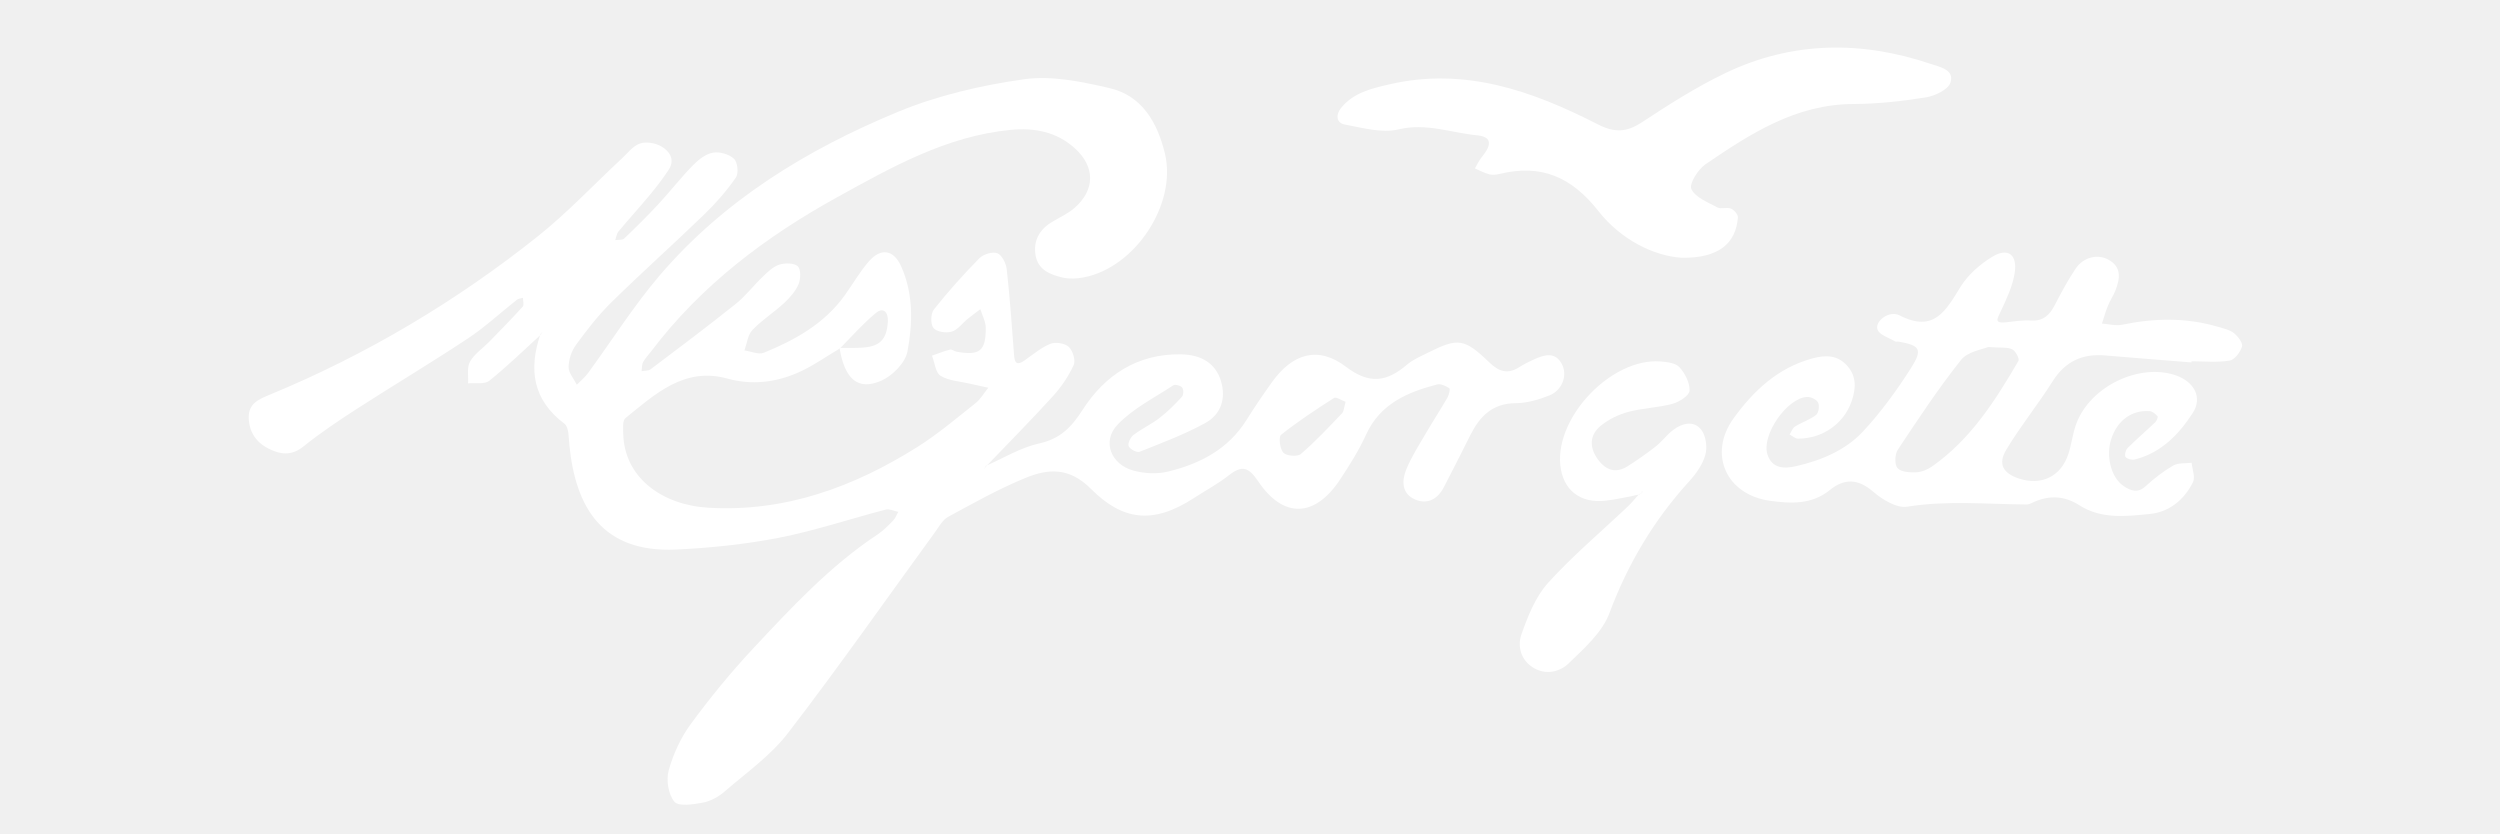
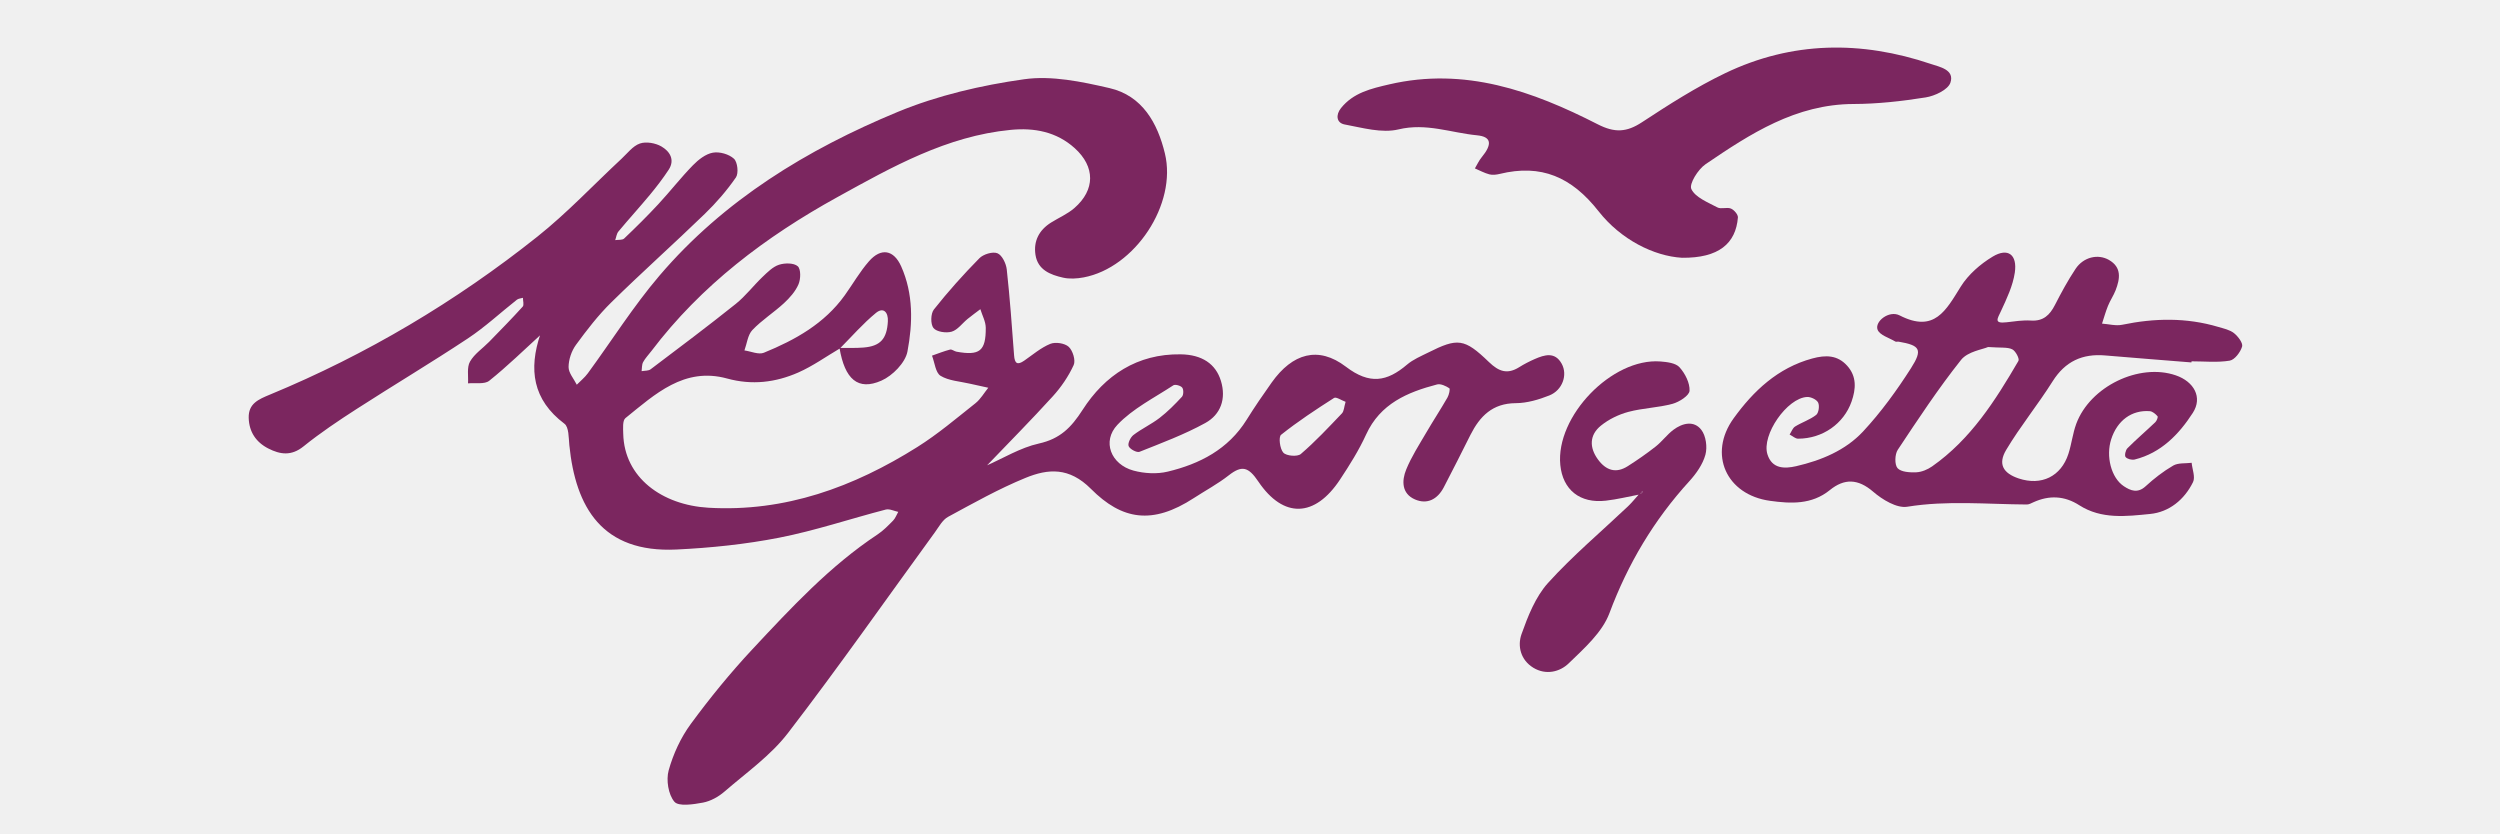
<svg xmlns="http://www.w3.org/2000/svg" version="1.1" id="Layer_1" x="0px" y="0px" width="200px" height="66.715px" viewBox="0 0 200 66.715" enable-background="new 0 0 200 66.715" xml:space="preserve">
  <g>
-     <path fill-rule="evenodd" clip-rule="evenodd" fill="#FFFFFF" d="M78.843,37.282c1.419-0.621,2.787-1.471,4.27-1.8   c1.693-0.376,2.582-1.272,3.493-2.691c1.778-2.771,4.376-4.494,7.844-4.445c1.719,0.024,2.808,0.766,3.224,2.126   c0.436,1.428-0.013,2.688-1.25,3.369c-1.672,0.919-3.483,1.594-5.263,2.304c-0.214,0.084-0.768-0.211-0.869-0.453   c-0.089-0.217,0.147-0.711,0.385-0.893c0.66-0.504,1.434-0.859,2.09-1.365c0.648-0.5,1.233-1.091,1.79-1.694   c0.132-0.144,0.141-0.576,0.02-0.731c-0.123-0.16-0.564-0.281-0.712-0.183c-1.527,1.006-3.238,1.856-4.468,3.155   c-1.26,1.332-0.521,3.174,1.277,3.666c0.862,0.234,1.874,0.293,2.735,0.086c2.575-0.617,4.847-1.787,6.319-4.146   c0.635-1.019,1.314-2.011,2.011-2.989c1.657-2.327,3.719-2.948,5.938-1.257c1.891,1.44,3.277,1.2,4.884-0.168   c0.484-0.413,1.105-0.673,1.686-0.963c2.365-1.185,2.891-1.155,4.869,0.755c0.798,0.771,1.481,1.001,2.426,0.407   c0.391-0.246,0.807-0.459,1.229-0.644c0.798-0.348,1.63-0.604,2.169,0.378c0.488,0.893,0.052,2.115-0.989,2.529   c-0.848,0.337-1.786,0.615-2.686,0.619c-1.86,0.008-2.873,1.043-3.628,2.537c-0.708,1.402-1.407,2.811-2.137,4.201   c-0.494,0.941-1.314,1.395-2.306,0.961c-1.064-0.465-1.062-1.496-0.696-2.391c0.416-1.018,1.025-1.961,1.583-2.917   c0.557-0.957,1.165-1.882,1.717-2.841c0.126-0.219,0.23-0.692,0.147-0.745c-0.281-0.182-0.688-0.378-0.978-0.302   c-2.38,0.624-4.545,1.538-5.676,4.005c-0.574,1.257-1.322,2.446-2.087,3.604c-2.002,3.033-4.521,3.146-6.54,0.152   c-0.789-1.17-1.31-1.316-2.367-0.486c-0.866,0.68-1.852,1.207-2.779,1.809c-3.33,2.168-5.755,1.76-8.239-0.729   c-1.746-1.75-3.421-1.623-5.238-0.879c-2.133,0.873-4.161,2.014-6.192,3.115c-0.444,0.24-0.733,0.793-1.052,1.232   c-3.909,5.367-7.718,10.811-11.764,16.072c-1.383,1.799-3.335,3.172-5.077,4.68c-0.477,0.412-1.107,0.762-1.716,0.877   c-0.765,0.143-1.952,0.328-2.287-0.07c-0.488-0.576-0.67-1.74-0.458-2.508c0.362-1.305,0.968-2.621,1.77-3.713   c1.529-2.082,3.175-4.098,4.938-5.986c3.095-3.309,6.182-6.646,10.004-9.176c0.458-0.303,0.854-0.711,1.24-1.105   c0.184-0.189,0.279-0.465,0.414-0.701c-0.333-0.068-0.7-0.26-0.996-0.184c-2.849,0.74-5.655,1.688-8.536,2.252   c-2.7,0.527-5.468,0.814-8.218,0.945c-5.937,0.281-8.064-3.367-8.562-8.354c-0.059-0.591-0.032-1.439-0.391-1.709   c-2.55-1.921-2.875-4.357-1.923-7.173c0.051-0.061,0.103-0.122,0.154-0.182c-0.038,0.074-0.077,0.147-0.115,0.22   c-1.367,1.245-2.691,2.544-4.133,3.697c-0.379,0.303-1.122,0.151-1.697,0.208c0.037-0.588-0.104-1.276,0.157-1.738   c0.35-0.62,1.018-1.059,1.535-1.588c0.906-0.928,1.813-1.853,2.683-2.814c0.119-0.132,0.017-0.464,0.018-0.704   c-0.163,0.049-0.359,0.055-0.483,0.153c-1.308,1.03-2.536,2.178-3.918,3.094c-2.926,1.94-5.945,3.739-8.896,5.642   c-1.461,0.941-2.912,1.914-4.263,3.002c-0.97,0.781-1.864,0.646-2.812,0.162c-0.981-0.5-1.537-1.333-1.567-2.445   c-0.032-1.147,0.783-1.486,1.705-1.867c7.729-3.199,14.863-7.44,21.398-12.642c2.381-1.895,4.483-4.14,6.719-6.219   c0.473-0.44,0.91-1.03,1.476-1.225c0.498-0.171,1.243-0.039,1.718,0.236c0.653,0.378,1.115,1.055,0.576,1.872   c-0.454,0.689-0.959,1.35-1.486,1.985c-0.826,0.997-1.7,1.954-2.528,2.948c-0.148,0.178-0.174,0.457-0.257,0.689   c0.243-0.039,0.569,0.01,0.716-0.13c0.937-0.892,1.858-1.802,2.737-2.75c0.942-1.016,1.795-2.117,2.762-3.107   c0.435-0.446,1.017-0.905,1.594-1.009c0.536-0.098,1.294,0.119,1.69,0.485c0.29,0.268,0.386,1.163,0.157,1.495   c-0.726,1.052-1.58,2.036-2.5,2.926c-2.46,2.381-5.017,4.661-7.459,7.059c-1.052,1.032-1.965,2.218-2.838,3.411   c-0.355,0.485-0.584,1.171-0.59,1.77c-0.005,0.47,0.422,0.945,0.657,1.417c0.296-0.302,0.634-0.573,0.881-0.91   c1.91-2.606,3.641-5.361,5.73-7.812c5.162-6.052,11.816-10.1,19.059-13.1c3.195-1.323,6.685-2.133,10.119-2.617   c2.204-0.31,4.598,0.195,6.821,0.708c2.632,0.606,3.848,2.795,4.437,5.229c0.983,4.061-2.397,9.142-6.5,9.916   c-0.537,0.101-1.128,0.138-1.652,0.019c-1.009-0.229-2.012-0.614-2.201-1.818c-0.172-1.104,0.286-1.984,1.239-2.584   c0.625-0.393,1.329-0.69,1.877-1.168c1.666-1.451,1.671-3.301,0.02-4.79c-1.454-1.309-3.218-1.645-5.122-1.461   c-5.125,0.496-9.499,2.972-13.865,5.381c-5.72,3.157-10.882,7.04-14.875,12.311c-0.223,0.295-0.49,0.566-0.664,0.887   c-0.11,0.204-0.085,0.48-0.12,0.724c0.242-0.045,0.542-0.016,0.719-0.149c2.284-1.724,4.574-3.441,6.808-5.228   c0.79-0.632,1.416-1.465,2.152-2.168c0.396-0.378,0.825-0.811,1.319-0.97c0.459-0.149,1.189-0.151,1.493,0.123   c0.26,0.234,0.241,1.019,0.062,1.438c-0.243,0.57-0.7,1.086-1.166,1.517c-0.812,0.75-1.769,1.351-2.525,2.146   c-0.372,0.392-0.434,1.079-0.636,1.632c0.522,0.073,1.131,0.357,1.554,0.185c2.507-1.024,4.848-2.326,6.477-4.602   c0.645-0.902,1.201-1.88,1.927-2.71c0.969-1.109,1.985-0.928,2.579,0.398c0.986,2.202,0.932,4.559,0.504,6.818   c-0.17,0.896-1.193,1.936-2.083,2.328c-1.878,0.828-2.933-0.113-3.353-2.617c0.641-0.007,1.286,0.022,1.923-0.031   c1.344-0.11,1.87-0.687,1.946-2.097c0.039-0.715-0.349-1.167-0.955-0.671c-1.037,0.852-1.928,1.882-2.879,2.838   c-1.11,0.652-2.171,1.417-3.342,1.931c-1.81,0.792-3.687,1.026-5.681,0.478c-3.438-0.944-5.768,1.256-8.137,3.167   c-0.242,0.196-0.186,0.829-0.176,1.255c0.083,3.5,3.1,5.695,6.809,5.914c6.142,0.361,11.624-1.654,16.722-4.859   c1.637-1.029,3.127-2.297,4.647-3.501c0.411-0.326,0.688-0.821,1.026-1.239c-0.492-0.107-0.985-0.209-1.476-0.325   c-0.793-0.186-1.678-0.226-2.341-0.629c-0.405-0.247-0.469-1.056-0.686-1.613c0.479-0.167,0.954-0.36,1.444-0.486   c0.147-0.038,0.337,0.137,0.517,0.169c1.848,0.335,2.351-0.048,2.34-1.909c-0.003-0.498-0.281-0.994-0.432-1.491   c-0.341,0.259-0.689,0.509-1.021,0.78c-0.427,0.347-0.791,0.875-1.273,1.018c-0.442,0.131-1.211,0.017-1.457-0.291   c-0.246-0.307-0.227-1.153,0.032-1.481c1.133-1.431,2.357-2.797,3.638-4.099c0.318-0.324,1.063-0.553,1.444-0.402   c0.371,0.148,0.696,0.819,0.748,1.292c0.252,2.287,0.416,4.583,0.587,6.877c0.047,0.642,0.253,0.81,0.812,0.422   c0.683-0.473,1.333-1.036,2.086-1.343c0.411-0.167,1.16-0.052,1.474,0.239c0.325,0.302,0.565,1.087,0.396,1.456   c-0.413,0.901-0.998,1.763-1.668,2.499c-1.738,1.912-3.559,3.75-5.347,5.615c-0.042,0.068-0.083,0.135-0.125,0.203   C78.784,37.44,78.813,37.362,78.843,37.282z M107.648,32.146c-0.337-0.122-0.757-0.417-0.922-0.311   c-1.452,0.927-2.896,1.878-4.24,2.948c-0.215,0.17-0.098,1.132,0.184,1.433c0.245,0.264,1.128,0.336,1.397,0.105   c1.167-1.002,2.224-2.135,3.289-3.25C107.521,32.898,107.521,32.569,107.648,32.146z" />
-     <path fill-rule="evenodd" clip-rule="evenodd" fill="#FFFFFF" d="M175.314,28.994c-2.299-0.186-4.599-0.362-6.897-0.558   c-1.825-0.157-3.199,0.47-4.207,2.07c-1.175,1.867-2.585,3.592-3.714,5.483c-0.682,1.143-0.24,1.873,1.001,2.289   c1.811,0.602,3.385-0.156,3.973-1.963c0.257-0.787,0.344-1.634,0.63-2.408c1.107-2.993,5.039-4.887,7.965-3.879   c1.455,0.502,2.163,1.76,1.357,3.007c-1.104,1.707-2.533,3.2-4.646,3.726c-0.226,0.055-0.599-0.039-0.73-0.201   c-0.099-0.123-0.002-0.553,0.149-0.703c0.718-0.718,1.493-1.379,2.229-2.083c0.115-0.11,0.232-0.412,0.177-0.475   c-0.16-0.182-0.398-0.389-0.621-0.406c-1.449-0.111-2.605,0.75-3.086,2.246c-0.438,1.356-0.006,3.081,1.006,3.753   c0.542,0.361,1.112,0.592,1.747,0.008c0.677-0.621,1.417-1.197,2.209-1.656c0.4-0.232,0.977-0.158,1.474-0.223   c0.049,0.523,0.306,1.146,0.109,1.547c-0.687,1.402-1.906,2.396-3.426,2.547c-1.899,0.188-3.894,0.441-5.669-0.697   c-1.181-0.758-2.407-0.818-3.676-0.238c-0.168,0.078-0.35,0.178-0.524,0.178c-3.188-0.018-6.368-0.338-9.568,0.178   c-0.836,0.135-1.989-0.568-2.724-1.203c-1.217-1.047-2.307-1.07-3.469-0.127c-1.449,1.178-3.134,1.084-4.775,0.859   c-3.51-0.48-4.983-3.744-2.919-6.601c1.584-2.191,3.528-4.035,6.289-4.787c1.086-0.296,2.02-0.279,2.795,0.582   c0.773,0.858,0.705,1.852,0.348,2.869c-0.621,1.766-2.316,2.963-4.275,2.965c-0.226,0-0.452-0.217-0.678-0.333   c0.144-0.219,0.237-0.515,0.438-0.64c0.545-0.338,1.185-0.54,1.684-0.929c0.203-0.159,0.282-0.728,0.159-0.984   c-0.118-0.244-0.582-0.465-0.883-0.451c-1.599,0.072-3.656,3.037-3.175,4.583c0.364,1.172,1.367,1.168,2.294,0.955   c2.013-0.463,3.946-1.264,5.353-2.773c1.439-1.545,2.701-3.286,3.839-5.07c0.96-1.504,0.718-1.827-0.986-2.119   c-0.09-0.016-0.204,0.026-0.274-0.015c-0.496-0.297-1.244-0.508-1.413-0.941c-0.255-0.651,0.917-1.582,1.762-1.147   c2.784,1.431,3.711-0.411,4.889-2.302c0.602-0.966,1.57-1.809,2.557-2.402c1.212-0.729,1.981-0.169,1.768,1.279   c-0.156,1.058-0.646,2.086-1.105,3.073c-0.287,0.618-0.6,1.025,0.45,0.902c0.643-0.075,1.297-0.18,1.937-0.138   c0.995,0.067,1.513-0.437,1.928-1.249c0.507-0.988,1.038-1.97,1.653-2.892c0.623-0.933,1.78-1.215,2.662-0.711   c1.04,0.595,0.893,1.51,0.538,2.428c-0.166,0.429-0.435,0.817-0.608,1.244c-0.189,0.463-0.322,0.949-0.479,1.425   c0.538,0.038,1.103,0.197,1.612,0.092c2.58-0.535,5.137-0.586,7.68,0.17c0.438,0.13,0.928,0.231,1.269,0.503   c0.32,0.255,0.728,0.793,0.645,1.071c-0.135,0.452-0.595,1.062-0.997,1.128c-0.99,0.162-2.025,0.053-3.041,0.053   C175.317,28.932,175.315,28.963,175.314,28.994z M159.046,27.762c-0.436,0.194-1.624,0.354-2.163,1.032   c-1.822,2.292-3.442,4.749-5.062,7.191c-0.239,0.361-0.265,1.186-0.018,1.467c0.281,0.314,0.985,0.355,1.497,0.332   c0.433-0.018,0.908-0.219,1.271-0.473c3.086-2.164,5.053-5.263,6.904-8.438c0.1-0.171-0.231-0.801-0.5-0.929   C160.591,27.758,160.078,27.837,159.046,27.762z" />
-     <path fill-rule="evenodd" clip-rule="evenodd" fill="#FFFFFF" d="M134.554,20.622c-2.238-0.133-4.885-1.449-6.669-3.722   c-2.156-2.744-4.586-3.799-7.912-2.986c-0.265,0.064-0.57,0.102-0.826,0.034c-0.399-0.105-0.772-0.312-1.156-0.475   c0.178-0.298,0.321-0.624,0.54-0.889c0.854-1.035,0.803-1.647-0.371-1.76c-2.076-0.199-4.064-1.006-6.28-0.472   c-1.332,0.32-2.884-0.129-4.307-0.394c-0.666-0.125-0.728-0.77-0.296-1.309c0.989-1.233,2.411-1.562,3.867-1.9   c6.037-1.402,11.447,0.523,16.67,3.193c1.362,0.696,2.31,0.646,3.543-0.163c2.154-1.415,4.348-2.817,6.666-3.929   c5.34-2.56,10.876-2.612,16.441-0.735c0.702,0.237,1.92,0.455,1.569,1.499c-0.19,0.564-1.243,1.061-1.973,1.178   c-1.906,0.305-3.849,0.522-5.776,0.528c-4.617,0.014-8.249,2.375-11.839,4.817c-0.6,0.408-1.331,1.58-1.137,1.988   c0.32,0.673,1.32,1.058,2.084,1.468c0.293,0.157,0.763-0.04,1.084,0.093c0.251,0.104,0.575,0.48,0.557,0.71   C138.866,19.48,137.499,20.655,134.554,20.622z" />
-     <path fill-rule="evenodd" clip-rule="evenodd" fill="#FFFFFF" d="M131.169,39.557c-0.899,0.17-1.793,0.393-2.698,0.496   c-2.072,0.242-3.452-0.865-3.648-2.857c-0.38-3.891,4.128-8.573,8.007-8.28c0.531,0.041,1.224,0.123,1.53,0.464   c0.445,0.494,0.836,1.256,0.803,1.88c-0.021,0.384-0.827,0.901-1.364,1.046c-1.15,0.312-2.38,0.335-3.531,0.644   c-0.778,0.208-1.569,0.592-2.193,1.097c-0.927,0.747-0.941,1.75-0.243,2.705c0.639,0.875,1.435,1.148,2.387,0.541   c0.771-0.49,1.528-1.016,2.246-1.582c0.504-0.398,0.894-0.945,1.406-1.328c0.722-0.541,1.646-0.764,2.235,0.004   c0.37,0.482,0.491,1.385,0.325,1.99c-0.211,0.768-0.732,1.51-1.283,2.115c-2.831,3.104-4.916,6.6-6.395,10.561   c-0.574,1.537-2.018,2.816-3.258,4.014c-0.706,0.682-1.819,0.967-2.831,0.35c-1.016-0.623-1.28-1.73-0.946-2.68   c0.512-1.443,1.12-2.99,2.121-4.1c1.974-2.182,4.248-4.094,6.39-6.123c0.323-0.309,0.604-0.66,0.903-0.992   c0.076-0.029,0.161-0.043,0.224-0.09c0.035-0.025,0.028-0.105,0.041-0.162C131.32,39.368,131.244,39.461,131.169,39.557z" />
-     <path fill-rule="evenodd" clip-rule="evenodd" fill="#FFFFFF" d="M43.273,26.768c0.039-0.073,0.077-0.146,0.115-0.22   c-0.051,0.061-0.103,0.122-0.154,0.182L43.273,26.768z" />
-     <path fill-rule="evenodd" clip-rule="evenodd" fill="#FFFFFF" d="M78.843,37.282c-0.029,0.08-0.059,0.158-0.088,0.238   c0.042-0.068,0.083-0.135,0.125-0.203L78.843,37.282z" />
-     <path fill-rule="evenodd" clip-rule="evenodd" fill="#FFFFFF" d="M131.169,39.557c0.075-0.096,0.151-0.189,0.227-0.287   c-0.013,0.057-0.006,0.137-0.041,0.162c-0.062,0.047-0.147,0.061-0.224,0.09L131.169,39.557z" />
+     <path fill="#7B265F" d="M78.843,37.282c1.419-0.621,2.787-1.472,4.27-1.8c1.693-0.377,2.582-1.272,3.493-2.691   c1.778-2.771,4.376-4.494,7.844-4.445c1.719,0.024,2.808,0.766,3.224,2.126c0.436,1.428-0.013,2.688-1.25,3.369   c-1.672,0.919-3.483,1.595-5.263,2.304c-0.214,0.084-0.768-0.211-0.869-0.453c-0.089-0.217,0.147-0.711,0.385-0.893   c0.66-0.504,1.434-0.859,2.09-1.365c0.648-0.5,1.233-1.091,1.79-1.694c0.132-0.144,0.141-0.576,0.02-0.731   c-0.123-0.16-0.564-0.281-0.712-0.183c-1.527,1.006-3.238,1.856-4.468,3.154c-1.26,1.332-0.521,3.174,1.277,3.666   c0.862,0.234,1.874,0.293,2.735,0.086c2.575-0.616,4.847-1.787,6.319-4.146c0.635-1.019,1.314-2.011,2.01-2.989   c1.658-2.327,3.72-2.948,5.938-1.257c1.892,1.44,3.277,1.2,4.884-0.168c0.484-0.413,1.105-0.673,1.687-0.963   c2.364-1.185,2.892-1.155,4.869,0.755c0.798,0.771,1.481,1.001,2.426,0.407c0.392-0.246,0.808-0.459,1.229-0.644   c0.797-0.348,1.629-0.604,2.168,0.378c0.488,0.893,0.053,2.115-0.988,2.529c-0.848,0.337-1.786,0.615-2.686,0.619   c-1.861,0.008-2.873,1.043-3.629,2.537c-0.707,1.402-1.406,2.811-2.137,4.201c-0.494,0.941-1.314,1.395-2.307,0.961   c-1.063-0.465-1.062-1.496-0.695-2.391c0.416-1.019,1.025-1.961,1.583-2.918c0.558-0.957,1.165-1.881,1.717-2.84   c0.126-0.219,0.229-0.692,0.147-0.745c-0.281-0.182-0.688-0.378-0.979-0.302c-2.38,0.624-4.545,1.538-5.676,4.005   c-0.574,1.258-1.322,2.446-2.087,3.604c-2.002,3.032-4.521,3.146-6.54,0.151c-0.789-1.17-1.31-1.315-2.367-0.485   c-0.866,0.68-1.852,1.206-2.779,1.809c-3.33,2.168-5.755,1.761-8.239-0.729c-1.746-1.75-3.421-1.623-5.238-0.879   c-2.133,0.873-4.161,2.015-6.192,3.115c-0.444,0.24-0.733,0.793-1.052,1.232c-3.909,5.367-7.718,10.811-11.764,16.072   c-1.383,1.799-3.335,3.172-5.077,4.68c-0.477,0.412-1.107,0.762-1.716,0.877c-0.765,0.143-1.952,0.328-2.287-0.07   c-0.488-0.576-0.67-1.74-0.458-2.508c0.362-1.305,0.968-2.621,1.77-3.713c1.529-2.082,3.175-4.098,4.938-5.986   c3.095-3.309,6.182-6.646,10.004-9.176c0.458-0.303,0.854-0.711,1.24-1.105c0.184-0.188,0.279-0.465,0.414-0.7   c-0.333-0.068-0.7-0.261-0.996-0.185c-2.849,0.74-5.655,1.688-8.536,2.252c-2.7,0.527-5.468,0.814-8.218,0.945   c-5.937,0.281-8.064-3.367-8.562-8.354c-0.059-0.592-0.032-1.439-0.391-1.709c-2.55-1.921-2.875-4.357-1.923-7.173   c0.051-0.061,0.103-0.122,0.154-0.182c-0.038,0.074-0.077,0.147-0.115,0.22c-1.367,1.245-2.691,2.544-4.133,3.697   c-0.379,0.303-1.122,0.151-1.697,0.208c0.037-0.588-0.104-1.276,0.157-1.738c0.35-0.62,1.018-1.059,1.535-1.588   c0.906-0.928,1.813-1.853,2.683-2.814c0.119-0.132,0.017-0.464,0.018-0.704c-0.163,0.049-0.359,0.055-0.483,0.153   c-1.308,1.03-2.536,2.178-3.918,3.094c-2.926,1.94-5.945,3.739-8.896,5.642c-1.461,0.941-2.912,1.914-4.263,3.002   c-0.97,0.781-1.864,0.646-2.812,0.162c-0.981-0.5-1.537-1.333-1.567-2.445c-0.032-1.147,0.783-1.486,1.705-1.867   c7.729-3.199,14.863-7.44,21.398-12.642c2.381-1.895,4.483-4.14,6.719-6.219c0.473-0.44,0.91-1.03,1.476-1.225   c0.498-0.171,1.243-0.039,1.718,0.236c0.653,0.378,1.115,1.055,0.576,1.872c-0.454,0.689-0.959,1.35-1.486,1.985   c-0.826,0.997-1.7,1.954-2.528,2.948c-0.148,0.178-0.174,0.457-0.257,0.689c0.243-0.039,0.569,0.01,0.716-0.13   c0.937-0.892,1.858-1.802,2.737-2.75c0.942-1.016,1.795-2.117,2.762-3.107c0.435-0.446,1.017-0.905,1.594-1.009   c0.536-0.098,1.294,0.119,1.69,0.485c0.29,0.268,0.386,1.163,0.157,1.495c-0.726,1.052-1.58,2.036-2.5,2.926   c-2.46,2.381-5.017,4.661-7.459,7.059c-1.052,1.032-1.965,2.218-2.838,3.411c-0.355,0.485-0.584,1.171-0.59,1.77   c-0.005,0.47,0.422,0.945,0.657,1.417c0.296-0.302,0.634-0.573,0.881-0.91c1.91-2.606,3.641-5.361,5.73-7.812   c5.162-6.052,11.816-10.1,19.059-13.1C75.01,7.633,78.5,6.823,81.934,6.339c2.204-0.31,4.598,0.195,6.821,0.708   c2.632,0.606,3.848,2.795,4.437,5.229c0.983,4.061-2.397,9.142-6.5,9.916c-0.537,0.101-1.128,0.138-1.652,0.019   c-1.009-0.229-2.012-0.614-2.201-1.818c-0.172-1.104,0.286-1.984,1.239-2.584c0.625-0.393,1.329-0.69,1.877-1.168   c1.666-1.451,1.671-3.301,0.02-4.79c-1.454-1.309-3.218-1.645-5.122-1.461c-5.125,0.496-9.499,2.972-13.865,5.381   c-5.72,3.157-10.882,7.04-14.875,12.311c-0.223,0.295-0.49,0.566-0.664,0.887c-0.11,0.204-0.085,0.48-0.12,0.724   c0.242-0.045,0.542-0.016,0.719-0.149c2.284-1.724,4.574-3.441,6.808-5.228c0.79-0.632,1.416-1.465,2.152-2.168   c0.396-0.378,0.825-0.811,1.319-0.97c0.459-0.149,1.189-0.151,1.493,0.123c0.26,0.234,0.241,1.019,0.062,1.438   c-0.243,0.57-0.7,1.086-1.166,1.517c-0.812,0.75-1.769,1.351-2.525,2.146c-0.372,0.392-0.434,1.079-0.636,1.632   c0.522,0.073,1.131,0.357,1.554,0.185c2.507-1.024,4.848-2.326,6.477-4.602c0.645-0.902,1.201-1.88,1.927-2.71   c0.969-1.109,1.985-0.928,2.579,0.398c0.986,2.202,0.932,4.559,0.504,6.818c-0.17,0.896-1.193,1.936-2.083,2.328   c-1.878,0.828-2.933-0.113-3.353-2.617c0.641-0.007,1.286,0.022,1.923-0.031c1.344-0.11,1.87-0.687,1.946-2.097   c0.039-0.715-0.349-1.167-0.955-0.671c-1.037,0.852-1.928,1.882-2.879,2.838c-1.11,0.652-2.171,1.417-3.342,1.931   c-1.81,0.792-3.687,1.026-5.681,0.478c-3.438-0.944-5.768,1.256-8.137,3.167c-0.242,0.196-0.186,0.828-0.176,1.255   c0.083,3.5,3.1,5.694,6.809,5.914c6.142,0.36,11.624-1.654,16.722-4.859c1.637-1.028,3.127-2.297,4.647-3.501   c0.411-0.326,0.688-0.821,1.026-1.239c-0.492-0.107-0.985-0.209-1.476-0.325c-0.793-0.186-1.678-0.226-2.341-0.629   c-0.405-0.247-0.469-1.056-0.686-1.613c0.479-0.167,0.954-0.36,1.444-0.486c0.147-0.038,0.337,0.137,0.517,0.169   c1.848,0.335,2.351-0.048,2.34-1.909c-0.003-0.498-0.281-0.994-0.432-1.491c-0.341,0.259-0.689,0.509-1.021,0.78   c-0.427,0.347-0.791,0.875-1.273,1.018c-0.442,0.131-1.211,0.017-1.457-0.291c-0.246-0.307-0.227-1.153,0.032-1.481   c1.133-1.431,2.357-2.797,3.638-4.099c0.318-0.324,1.063-0.553,1.444-0.402c0.371,0.148,0.696,0.819,0.748,1.292   c0.252,2.287,0.416,4.583,0.587,6.877c0.047,0.642,0.253,0.81,0.812,0.422c0.683-0.473,1.333-1.036,2.086-1.343   c0.411-0.167,1.16-0.052,1.474,0.239c0.325,0.302,0.565,1.087,0.396,1.456c-0.413,0.901-0.998,1.763-1.668,2.499   c-1.738,1.912-3.559,3.75-5.347,5.614c-0.042,0.068-0.083,0.136-0.125,0.203C78.784,37.439,78.813,37.361,78.843,37.282z    M107.648,32.146c-0.338-0.122-0.758-0.417-0.922-0.311c-1.453,0.927-2.896,1.878-4.24,2.948c-0.215,0.17-0.098,1.132,0.184,1.433   c0.245,0.265,1.128,0.336,1.396,0.104c1.168-1.002,2.225-2.135,3.289-3.25C107.521,32.898,107.521,32.569,107.648,32.146z" />
+     <path fill="#7B265F" d="M175.314,28.994c-2.299-0.186-4.6-0.362-6.897-0.558c-1.825-0.157-3.199,0.47-4.207,2.07   c-1.175,1.867-2.585,3.592-3.714,5.483c-0.682,1.143-0.24,1.872,1.001,2.288c1.812,0.603,3.385-0.155,3.974-1.963   c0.256-0.787,0.344-1.633,0.629-2.407c1.107-2.993,5.039-4.887,7.965-3.879c1.455,0.502,2.164,1.76,1.357,3.007   c-1.104,1.707-2.533,3.199-4.646,3.726c-0.226,0.056-0.599-0.038-0.729-0.2c-0.099-0.123-0.002-0.554,0.149-0.703   c0.718-0.719,1.492-1.379,2.229-2.083c0.115-0.11,0.232-0.412,0.178-0.475c-0.16-0.182-0.398-0.389-0.621-0.406   c-1.449-0.111-2.605,0.75-3.086,2.246c-0.438,1.356-0.006,3.082,1.006,3.754c0.541,0.36,1.111,0.592,1.746,0.008   c0.678-0.621,1.418-1.197,2.209-1.656c0.4-0.232,0.978-0.158,1.475-0.223c0.049,0.522,0.307,1.146,0.109,1.547   c-0.688,1.402-1.906,2.396-3.426,2.547c-1.9,0.188-3.895,0.441-5.67-0.697c-1.181-0.758-2.406-0.818-3.676-0.238   c-0.168,0.078-0.35,0.178-0.523,0.178c-3.188-0.018-6.369-0.338-9.568,0.179c-0.836,0.135-1.989-0.568-2.725-1.203   c-1.217-1.047-2.307-1.069-3.469-0.127c-1.449,1.178-3.134,1.084-4.775,0.858c-3.51-0.479-4.982-3.744-2.918-6.601   c1.584-2.191,3.527-4.035,6.289-4.787c1.086-0.296,2.02-0.279,2.795,0.582c0.772,0.858,0.705,1.852,0.348,2.869   c-0.621,1.767-2.316,2.963-4.275,2.965c-0.226,0-0.451-0.217-0.678-0.333c0.145-0.219,0.237-0.515,0.438-0.64   c0.545-0.338,1.186-0.54,1.685-0.929c0.203-0.159,0.282-0.728,0.159-0.984c-0.118-0.244-0.582-0.465-0.883-0.451   c-1.6,0.072-3.656,3.037-3.176,4.583c0.364,1.173,1.367,1.168,2.295,0.955c2.013-0.463,3.945-1.264,5.353-2.772   c1.438-1.545,2.701-3.287,3.839-5.07c0.96-1.504,0.719-1.827-0.986-2.119c-0.09-0.016-0.203,0.026-0.273-0.015   c-0.496-0.297-1.244-0.508-1.413-0.941c-0.255-0.651,0.917-1.582,1.762-1.147c2.784,1.431,3.712-0.411,4.89-2.302   c0.602-0.966,1.569-1.809,2.557-2.402c1.212-0.729,1.98-0.169,1.768,1.279c-0.156,1.058-0.646,2.086-1.104,3.073   c-0.287,0.618-0.601,1.025,0.45,0.902c0.643-0.075,1.297-0.18,1.937-0.138c0.995,0.067,1.513-0.437,1.929-1.249   c0.506-0.988,1.037-1.97,1.652-2.892c0.623-0.933,1.78-1.215,2.662-0.711c1.04,0.595,0.893,1.51,0.538,2.428   c-0.166,0.429-0.435,0.817-0.608,1.244c-0.188,0.463-0.322,0.949-0.479,1.425c0.537,0.038,1.103,0.197,1.611,0.092   c2.58-0.535,5.138-0.586,7.681,0.17c0.438,0.13,0.928,0.231,1.269,0.503c0.32,0.255,0.729,0.793,0.645,1.071   c-0.135,0.452-0.594,1.062-0.996,1.128c-0.99,0.162-2.025,0.053-3.041,0.053C175.316,28.932,175.314,28.963,175.314,28.994z    M159.046,27.762c-0.437,0.194-1.624,0.354-2.163,1.032c-1.822,2.292-3.441,4.749-5.062,7.19c-0.238,0.361-0.264,1.187-0.018,1.468   c0.281,0.313,0.985,0.354,1.497,0.332c0.433-0.019,0.908-0.22,1.271-0.474c3.087-2.164,5.054-5.263,6.904-8.438   c0.101-0.171-0.23-0.801-0.5-0.929C160.591,27.758,160.078,27.837,159.046,27.762z" />
+     <path fill="#7B265F" d="M134.555,20.622c-2.238-0.133-4.886-1.449-6.67-3.722c-2.156-2.744-4.586-3.799-7.912-2.986   c-0.265,0.064-0.57,0.102-0.826,0.034c-0.398-0.105-0.771-0.312-1.155-0.475c0.178-0.298,0.321-0.624,0.54-0.889   c0.854-1.035,0.803-1.647-0.371-1.76c-2.076-0.199-4.064-1.006-6.28-0.472c-1.332,0.32-2.884-0.129-4.307-0.394   c-0.666-0.125-0.728-0.77-0.296-1.309c0.988-1.233,2.41-1.562,3.867-1.9c6.037-1.402,11.446,0.523,16.67,3.193   c1.361,0.696,2.31,0.646,3.543-0.163c2.154-1.415,4.348-2.817,6.666-3.929c5.34-2.56,10.875-2.612,16.44-0.735   c0.702,0.237,1.92,0.455,1.569,1.499c-0.19,0.564-1.243,1.061-1.973,1.178c-1.906,0.305-3.85,0.522-5.776,0.528   c-4.617,0.014-8.249,2.375-11.839,4.817c-0.6,0.408-1.332,1.58-1.137,1.988c0.319,0.673,1.319,1.058,2.084,1.468   c0.293,0.157,0.762-0.04,1.084,0.093c0.25,0.104,0.574,0.48,0.557,0.71C138.866,19.48,137.499,20.655,134.555,20.622z" />
+     <path fill="#7B265F" d="M131.169,39.557c-0.899,0.17-1.793,0.394-2.698,0.496c-2.072,0.242-3.451-0.865-3.647-2.857   c-0.38-3.89,4.128-8.572,8.007-8.279c0.531,0.041,1.225,0.123,1.529,0.464c0.445,0.494,0.836,1.256,0.804,1.88   c-0.021,0.384-0.827,0.901-1.364,1.046c-1.15,0.312-2.38,0.335-3.531,0.644c-0.777,0.208-1.568,0.592-2.192,1.097   c-0.927,0.747-0.941,1.75-0.243,2.705c0.639,0.875,1.436,1.148,2.387,0.541c0.771-0.49,1.528-1.016,2.246-1.582   c0.504-0.398,0.895-0.945,1.406-1.328c0.722-0.541,1.646-0.764,2.234,0.004c0.371,0.482,0.492,1.385,0.326,1.99   c-0.211,0.768-0.732,1.51-1.283,2.115c-2.832,3.104-4.916,6.6-6.396,10.561c-0.573,1.537-2.019,2.816-3.258,4.014   c-0.706,0.683-1.819,0.968-2.831,0.351c-1.016-0.623-1.28-1.729-0.946-2.681c0.513-1.442,1.12-2.989,2.121-4.1   c1.974-2.182,4.248-4.094,6.39-6.123c0.323-0.309,0.604-0.66,0.903-0.992c0.076-0.028,0.161-0.043,0.224-0.09   c0.035-0.024,0.028-0.104,0.041-0.162C131.32,39.368,131.244,39.461,131.169,39.557z" />
+     <path fill="#7B265F" d="M43.273,26.768c0.039-0.073,0.077-0.146,0.115-0.22c-0.051,0.061-0.103,0.122-0.154,0.182L43.273,26.768z" />
+     <path fill="#7B265F" d="M78.843,37.282c-0.029,0.079-0.059,0.157-0.088,0.237c0.042-0.067,0.083-0.135,0.125-0.203L78.843,37.282z" />
+     <path fill="#7B265F" d="M131.169,39.557c0.075-0.096,0.151-0.188,0.228-0.287c-0.014,0.058-0.006,0.138-0.041,0.162   c-0.062,0.047-0.147,0.062-0.225,0.09L131.169,39.557z" />
  </g>
</svg>
